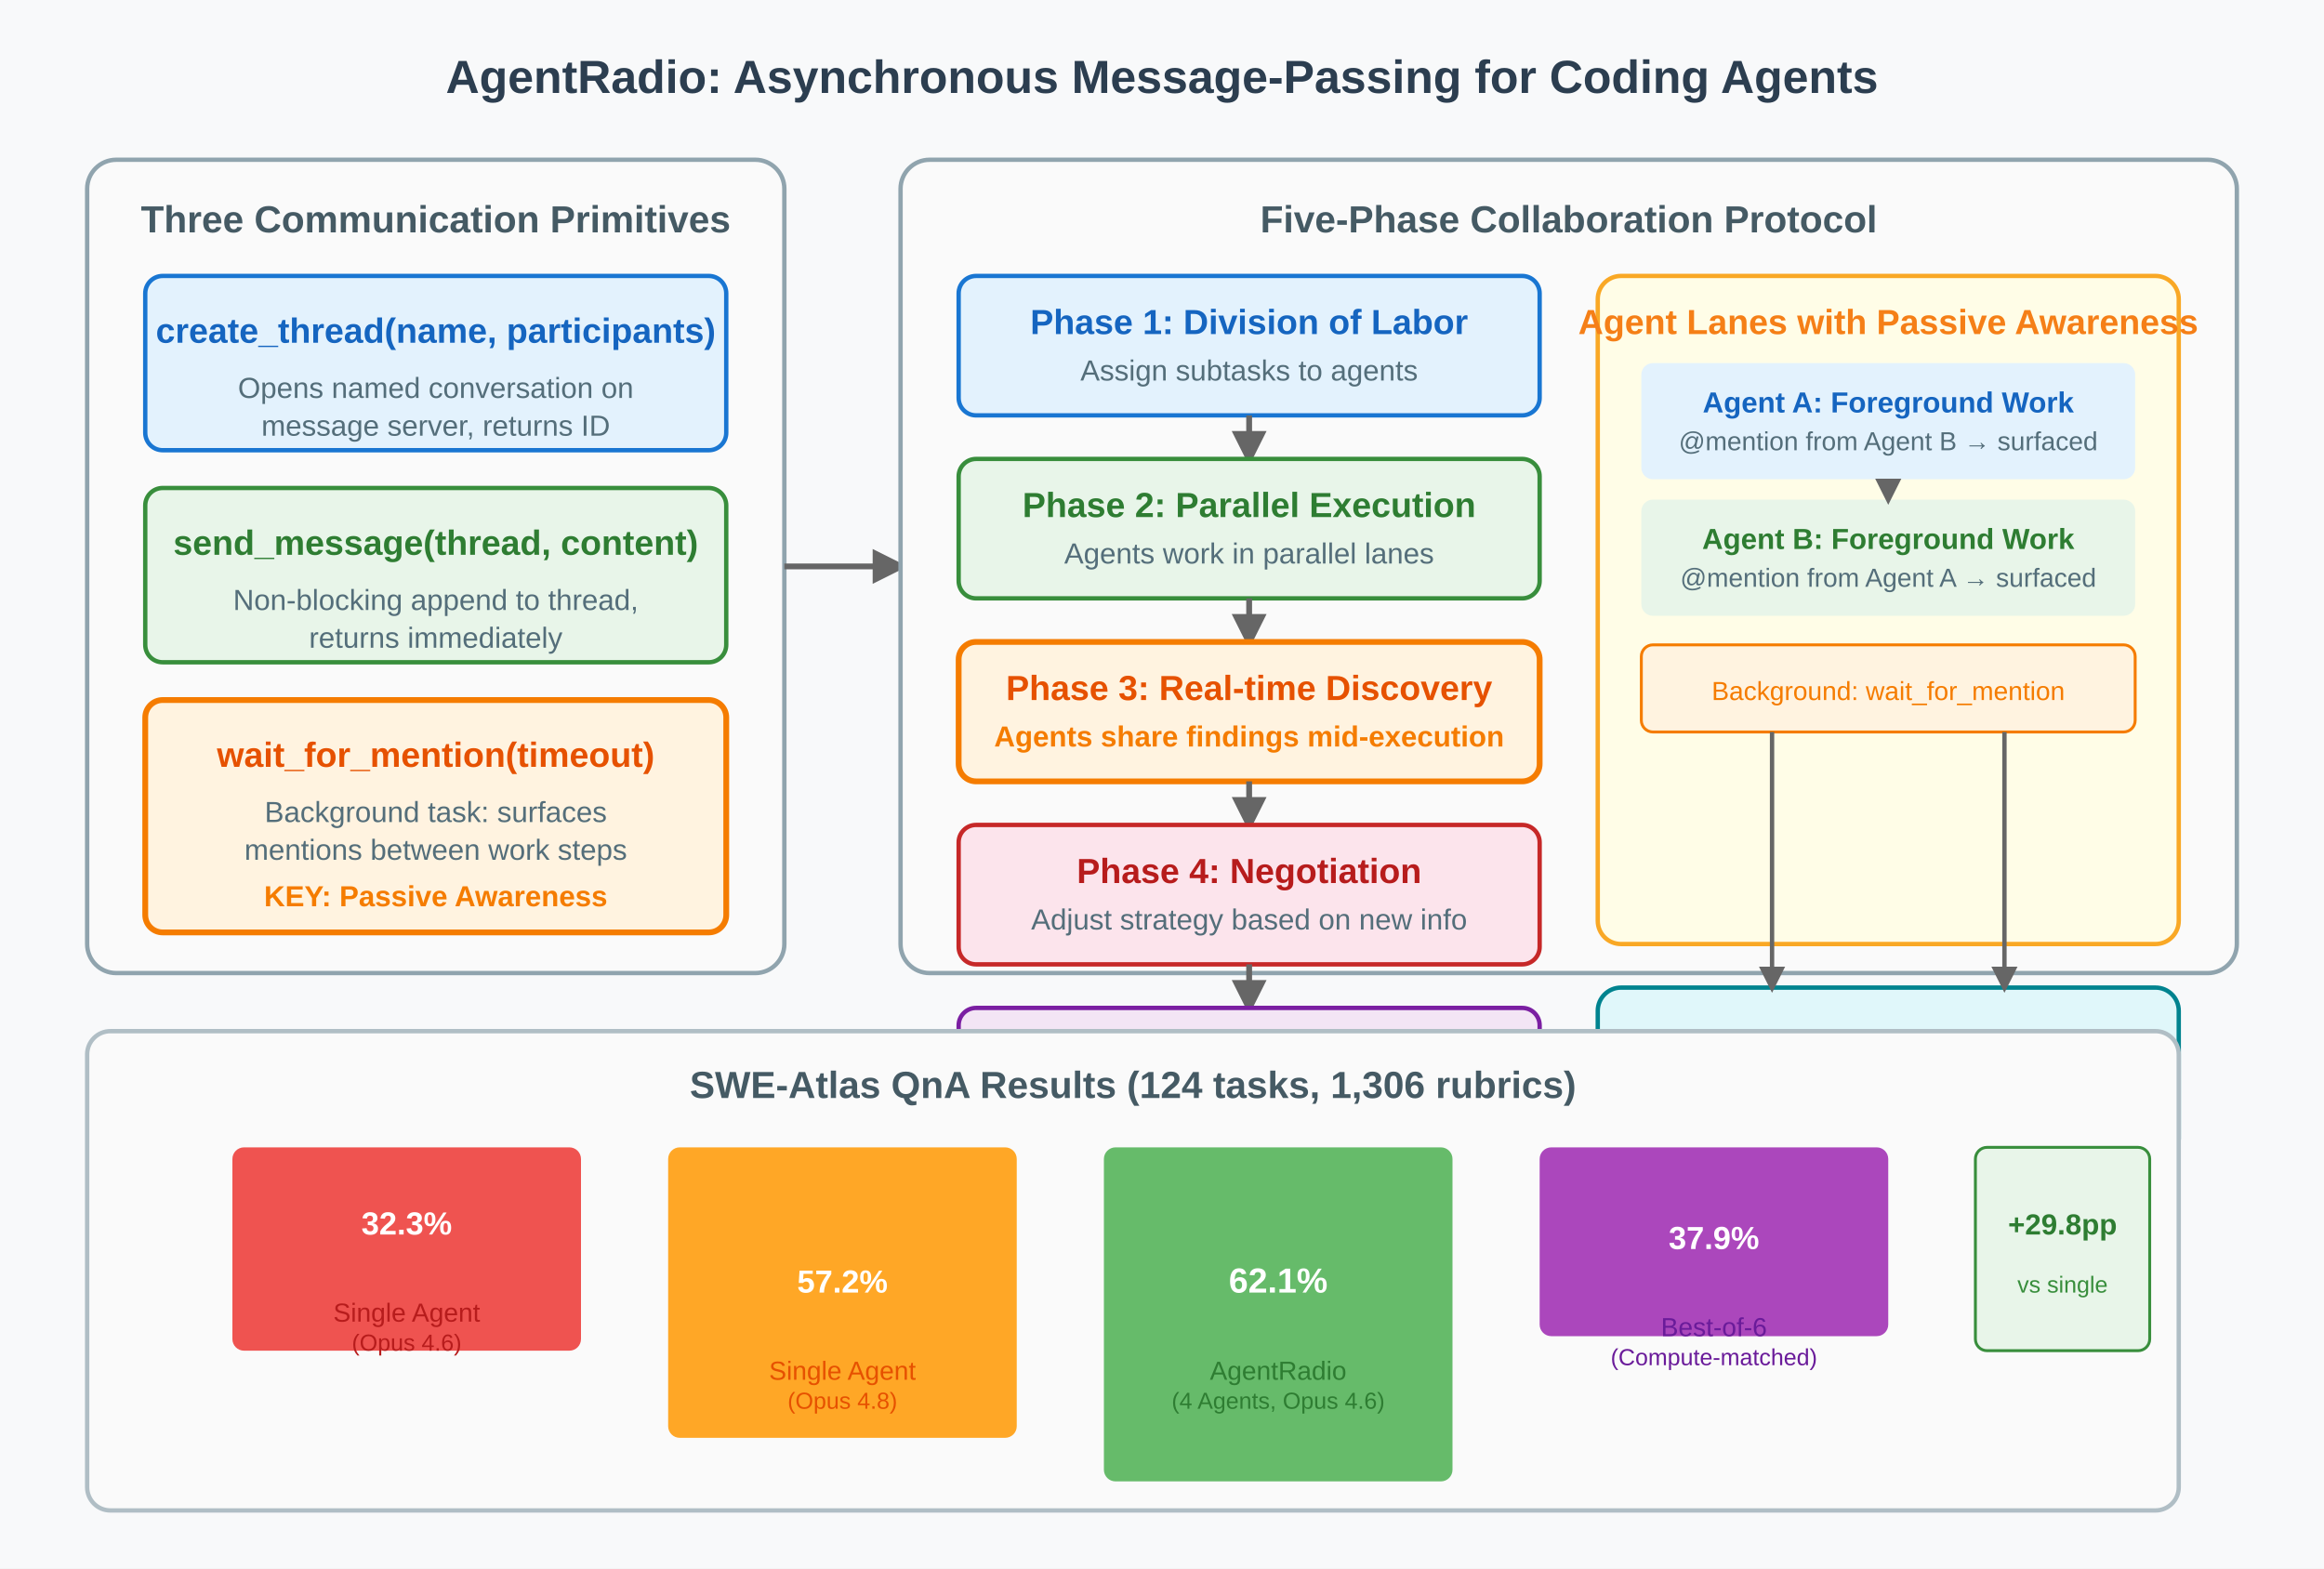
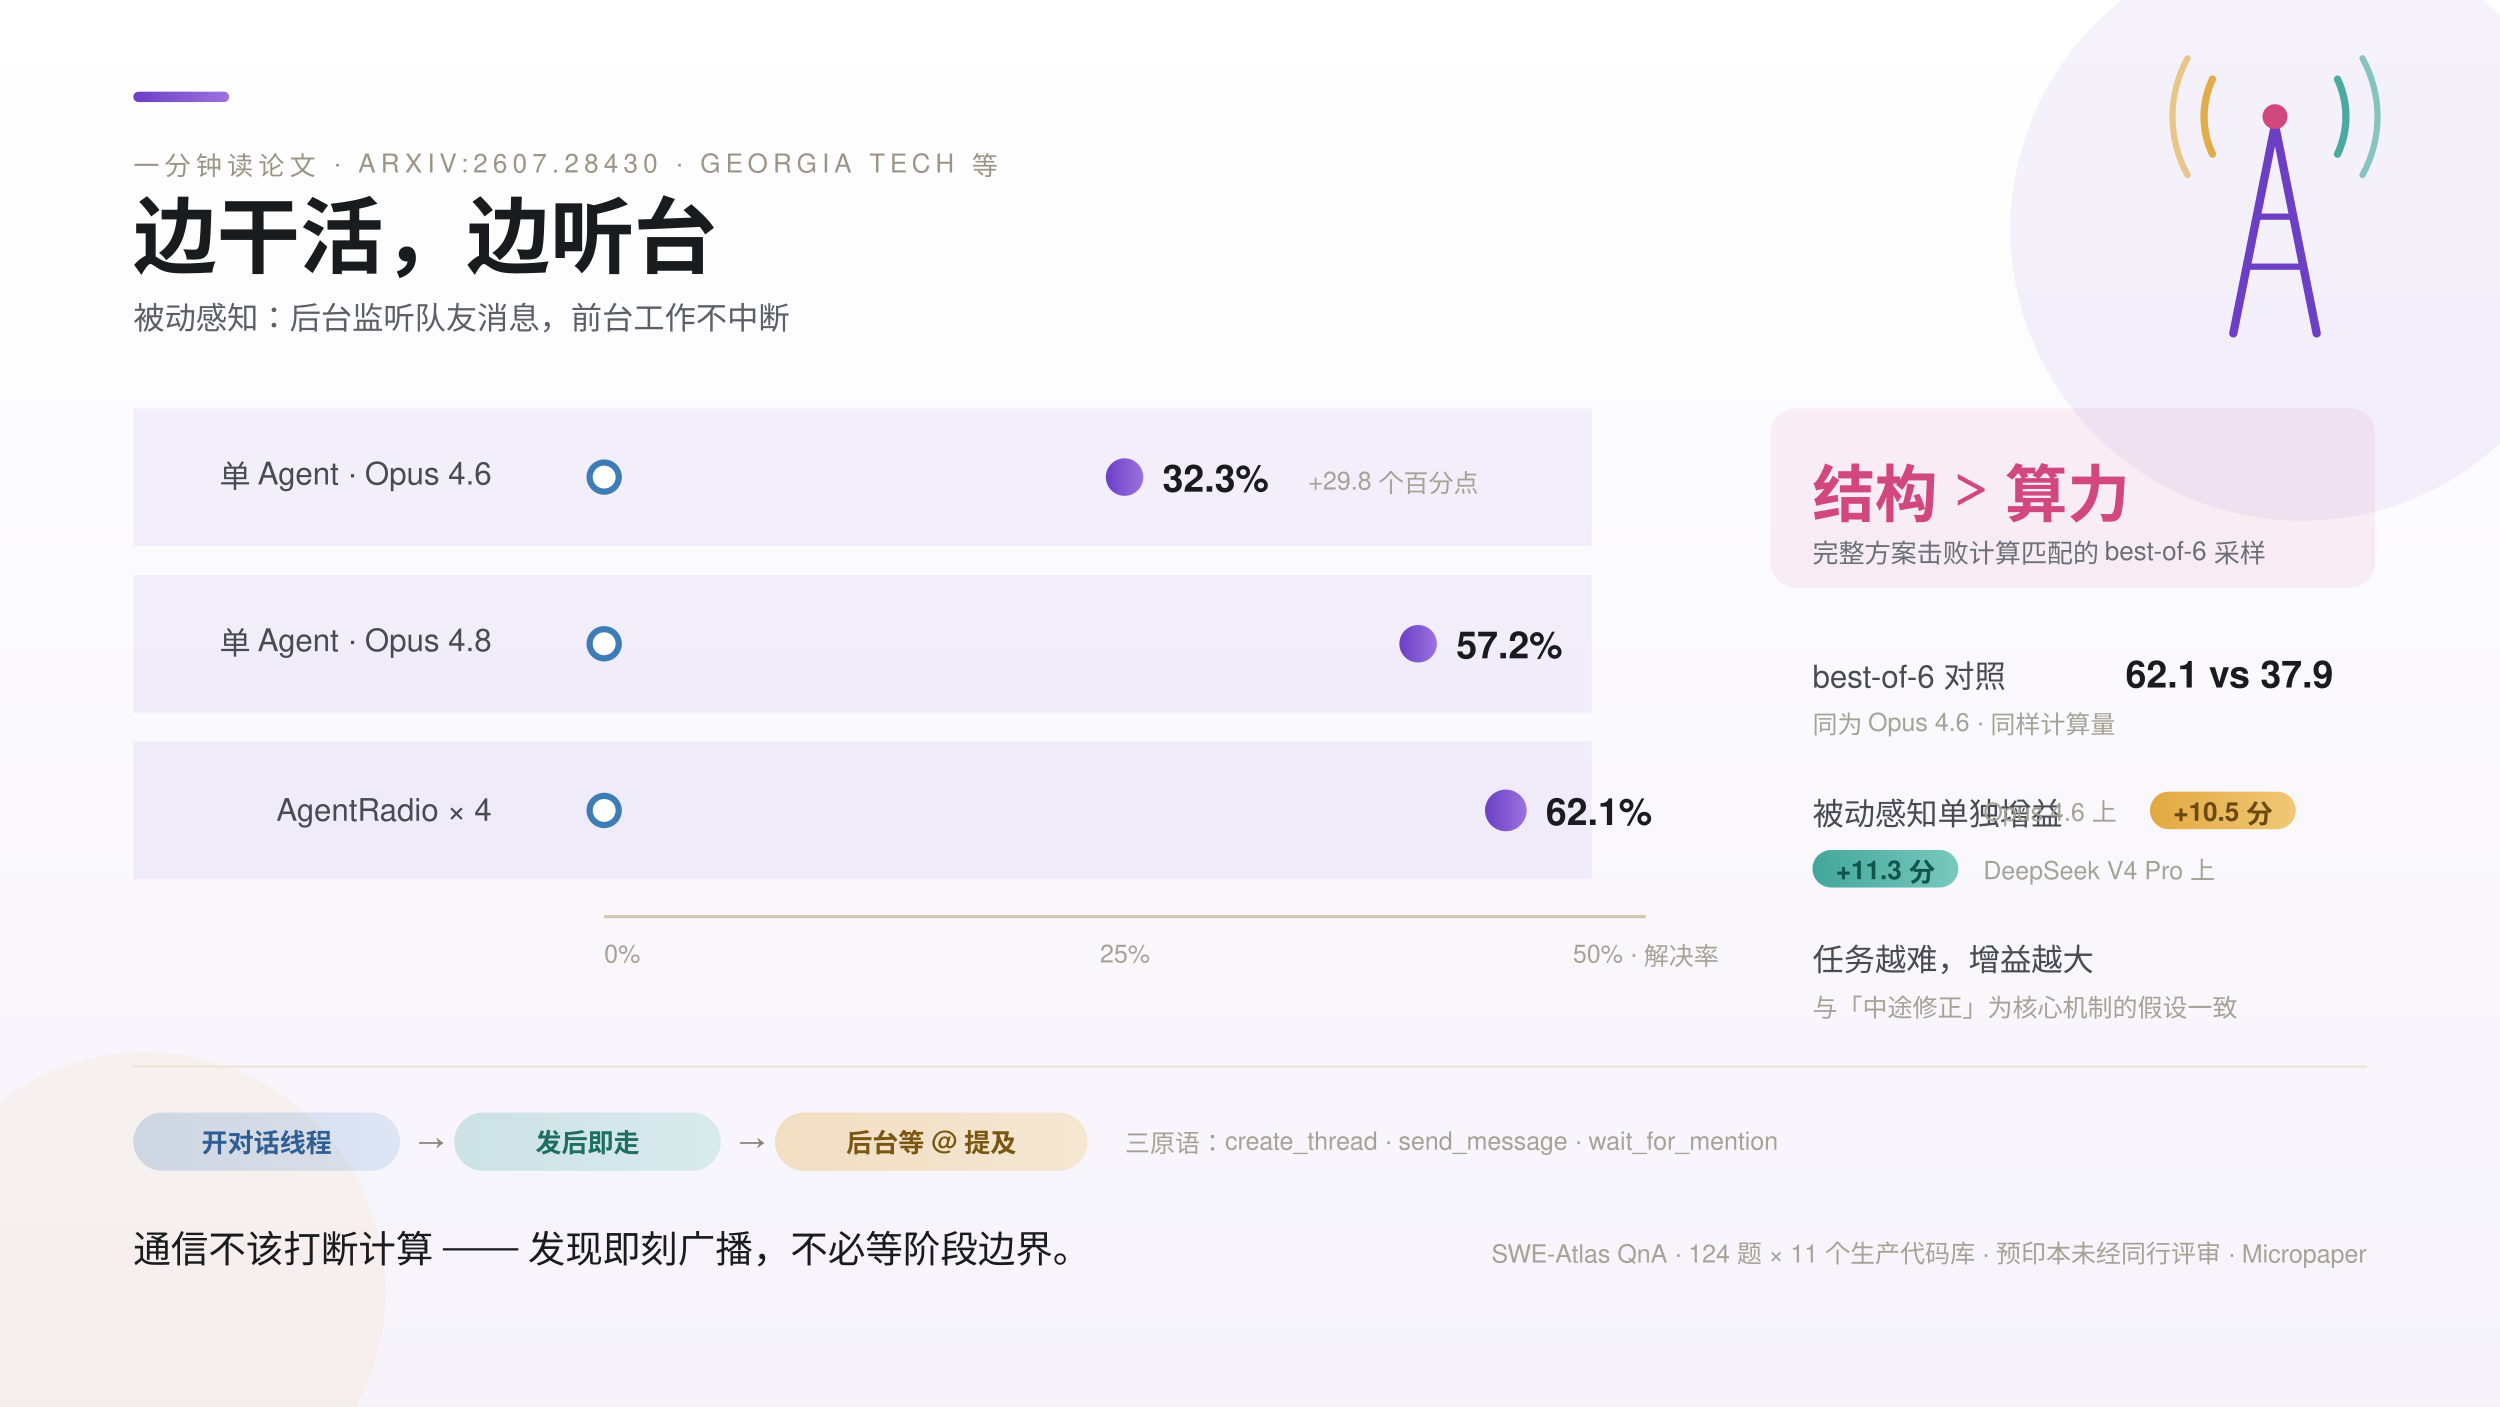
- <svg xmlns="http://www.w3.org/2000/svg" viewBox="0 0 800 540" font-family="Arial, sans-serif">
-   <rect width="800" height="540" fill="#f8f9fa" />
-   <text x="400" y="32" text-anchor="middle" font-size="16" font-weight="bold" fill="#2c3e50">AgentRadio: Asynchronous Message-Passing for Coding Agents</text>
-   <rect x="30" y="55" width="240" height="280" rx="10" fill="#fafafa" stroke="#90a4ae" stroke-width="1.5" />
-   <text x="150" y="80" text-anchor="middle" font-size="13" font-weight="bold" fill="#455a64">Three Communication Primitives</text>
-   <rect x="50" y="95" width="200" height="60" rx="6" fill="#e3f2fd" stroke="#1976d2" stroke-width="1.5" />
-   <text x="150" y="118" text-anchor="middle" font-size="12" font-weight="bold" fill="#1565c0">create_thread(name, participants)</text>
-   <text x="150" y="137" text-anchor="middle" font-size="10" fill="#546e7a">Opens named conversation on</text>
-   <text x="150" y="150" text-anchor="middle" font-size="10" fill="#546e7a">message server, returns ID</text>
-   <rect x="50" y="168" width="200" height="60" rx="6" fill="#e8f5e9" stroke="#388e3c" stroke-width="1.5" />
-   <text x="150" y="191" text-anchor="middle" font-size="12" font-weight="bold" fill="#2e7d32">send_message(thread, content)</text>
-   <text x="150" y="210" text-anchor="middle" font-size="10" fill="#546e7a">Non-blocking append to thread,</text>
-   <text x="150" y="223" text-anchor="middle" font-size="10" fill="#546e7a">returns immediately</text>
-   <rect x="50" y="241" width="200" height="80" rx="6" fill="#fff3e0" stroke="#f57c00" stroke-width="2" />
-   <text x="150" y="264" text-anchor="middle" font-size="12" font-weight="bold" fill="#e65100">wait_for_mention(timeout)</text>
-   <text x="150" y="283" text-anchor="middle" font-size="10" fill="#546e7a">Background task: surfaces</text>
-   <text x="150" y="296" text-anchor="middle" font-size="10" fill="#546e7a">mentions between work steps</text>
-   <text x="150" y="312" text-anchor="middle" font-size="10" fill="#f57c00" font-weight="bold">KEY: Passive Awareness</text>
-   <path d="M 270 195 L 310 195" stroke="#666" stroke-width="2" marker-end="url(#arrow)" />
-   <rect x="310" y="55" width="460" height="280" rx="10" fill="#fafafa" stroke="#90a4ae" stroke-width="1.5" />
-   <text x="540" y="80" text-anchor="middle" font-size="13" font-weight="bold" fill="#455a64">Five-Phase Collaboration Protocol</text>
-   <rect x="330" y="95" width="200" height="48" rx="6" fill="#e3f2fd" stroke="#1976d2" stroke-width="1.5" />
-   <text x="430" y="115" text-anchor="middle" font-size="12" font-weight="bold" fill="#1565c0">Phase 1: Division of Labor</text>
-   <text x="430" y="131" text-anchor="middle" font-size="10" fill="#546e7a">Assign subtasks to agents</text>
-   <path d="M 430 143 L 430 158" stroke="#666" stroke-width="2" marker-end="url(#arrow)" />
-   <rect x="330" y="158" width="200" height="48" rx="6" fill="#e8f5e9" stroke="#388e3c" stroke-width="1.5" />
-   <text x="430" y="178" text-anchor="middle" font-size="12" font-weight="bold" fill="#2e7d32">Phase 2: Parallel Execution</text>
-   <text x="430" y="194" text-anchor="middle" font-size="10" fill="#546e7a">Agents work in parallel lanes</text>
-   <path d="M 430 206 L 430 221" stroke="#666" stroke-width="2" marker-end="url(#arrow)" />
-   <rect x="330" y="221" width="200" height="48" rx="6" fill="#fff3e0" stroke="#f57c00" stroke-width="2" />
-   <text x="430" y="241" text-anchor="middle" font-size="12" font-weight="bold" fill="#e65100">Phase 3: Real-time Discovery</text>
-   <text x="430" y="257" text-anchor="middle" font-size="10" fill="#f57c00" font-weight="bold">Agents share findings mid-execution</text>
-   <path d="M 430 269 L 430 284" stroke="#666" stroke-width="2" marker-end="url(#arrow)" />
-   <rect x="330" y="284" width="200" height="48" rx="6" fill="#fce4ec" stroke="#c62828" stroke-width="1.5" />
-   <text x="430" y="304" text-anchor="middle" font-size="12" font-weight="bold" fill="#b71c1c">Phase 4: Negotiation</text>
-   <text x="430" y="320" text-anchor="middle" font-size="10" fill="#546e7a">Adjust strategy based on new info</text>
-   <path d="M 430 332 L 430 347" stroke="#666" stroke-width="2" marker-end="url(#arrow)" />
-   <rect x="330" y="347" width="200" height="48" rx="6" fill="#f3e5f5" stroke="#7b1fa2" stroke-width="1.5" />
-   <text x="430" y="367" text-anchor="middle" font-size="12" font-weight="bold" fill="#6a1b9a">Phase 5: Integration</text>
-   <text x="430" y="383" text-anchor="middle" font-size="10" fill="#546e7a">Aggregate and finalize results</text>
-   <rect x="550" y="95" width="200" height="230" rx="8" fill="#fffde7" stroke="#f9a825" stroke-width="1.5" />
-   <text x="650" y="115" text-anchor="middle" font-size="12" font-weight="bold" fill="#f57f17">Agent Lanes with Passive Awareness</text>
-   <rect x="565" y="125" width="170" height="40" rx="4" fill="#e3f2fd" />
-   <text x="650" y="142" text-anchor="middle" font-size="10" font-weight="bold" fill="#1565c0">Agent A: Foreground Work</text>
-   <text x="650" y="155" text-anchor="middle" font-size="9" fill="#546e7a">@mention from Agent B → surfaced</text>
-   <rect x="565" y="172" width="170" height="40" rx="4" fill="#e8f5e9" />
-   <text x="650" y="189" text-anchor="middle" font-size="10" font-weight="bold" fill="#2e7d32">Agent B: Foreground Work</text>
-   <text x="650" y="202" text-anchor="middle" font-size="9" fill="#546e7a">@mention from Agent A → surfaced</text>
-   <path d="M 650 165 L 650 172" stroke="#f57c00" stroke-width="1.5" marker-end="url(#arrow)" />
-   <rect x="565" y="222" width="170" height="30" rx="4" fill="#fff3e0" stroke="#f57c00" stroke-width="1" />
-   <text x="650" y="241" text-anchor="middle" font-size="9" fill="#f57c00">Background: wait_for_mention</text>
-   <rect x="550" y="340" width="200" height="60" rx="8" fill="#e0f7fa" stroke="#00838f" stroke-width="1.5" />
-   <text x="650" y="362" text-anchor="middle" font-size="11" font-weight="bold" fill="#006064">Message Server</text>
-   <text x="650" y="380" text-anchor="middle" font-size="9" fill="#00838f">Named threads + message routing</text>
-   <path d="M 610 252 L 610 340" stroke="#666" stroke-width="1.5" marker-end="url(#arrow)" />
-   <path d="M 690 252 L 690 340" stroke="#666" stroke-width="1.5" marker-end="url(#arrow)" />
-   <rect x="30" y="355" width="720" height="165" rx="8" fill="#fafafa" stroke="#b0bec5" stroke-width="1.5" />
-   <text x="390" y="378" text-anchor="middle" font-size="13" font-weight="bold" fill="#455a64">SWE-Atlas QnA Results (124 tasks, 1,306 rubrics)</text>
-   <rect x="80" y="395" width="120" height="70" rx="4" fill="#ef5350" />
-   <text x="140" y="425" text-anchor="middle" font-size="11" font-weight="bold" fill="white">32.3%</text>
-   <text x="140" y="455" text-anchor="middle" font-size="9" fill="#b71c1c">Single Agent</text>
-   <text x="140" y="465" text-anchor="middle" font-size="8" fill="#b71c1c">(Opus 4.6)</text>
-   <rect x="230" y="395" width="120" height="100" rx="4" fill="#ffa726" />
-   <text x="290" y="445" text-anchor="middle" font-size="11" font-weight="bold" fill="white">57.2%</text>
-   <text x="290" y="475" text-anchor="middle" font-size="9" fill="#e65100">Single Agent</text>
-   <text x="290" y="485" text-anchor="middle" font-size="8" fill="#e65100">(Opus 4.8)</text>
-   <rect x="380" y="395" width="120" height="115" rx="4" fill="#66bb6a" />
-   <text x="440" y="445" text-anchor="middle" font-size="12" font-weight="bold" fill="white">62.1%</text>
-   <text x="440" y="475" text-anchor="middle" font-size="9" fill="#2e7d32">AgentRadio</text>
-   <text x="440" y="485" text-anchor="middle" font-size="8" fill="#2e7d32">(4 Agents, Opus 4.6)</text>
-   <rect x="530" y="395" width="120" height="65" rx="4" fill="#ab47bc" />
-   <text x="590" y="430" text-anchor="middle" font-size="11" font-weight="bold" fill="white">37.9%</text>
-   <text x="590" y="460" text-anchor="middle" font-size="9" fill="#6a1b9a">Best-of-6</text>
-   <text x="590" y="470" text-anchor="middle" font-size="8" fill="#6a1b9a">(Compute-matched)</text>
-   <rect x="680" y="395" width="60" height="70" rx="4" fill="#e8f5e9" stroke="#388e3c" stroke-width="1" />
-   <text x="710" y="425" text-anchor="middle" font-size="10" font-weight="bold" fill="#2e7d32">+29.8pp</text>
-   <text x="710" y="445" text-anchor="middle" font-size="8" fill="#388e3c">vs single</text>
+ <svg xmlns="http://www.w3.org/2000/svg" width="1200" height="675" viewBox="0 0 1200 675" font-family="'PingFang SC','Helvetica Neue',Helvetica,'Microsoft YaHei',sans-serif">
  <defs>
-     <marker id="arrow" viewBox="0 0 10 10" refX="8" refY="5" markerWidth="6" markerHeight="6" orient="auto-start-reverse">
-       <path d="M 0 0 L 10 5 L 0 10 z" fill="#666" />
-     </marker>
+     <style>
+       .serif { font-family: 'Noto Serif SC','Songti SC','STSong',serif; }
+       .k { font-size: 12.5px; letter-spacing: 2.5px; fill: #9C9484; }
+       .rl { font-size: 15px; fill: #474C54; }
+       .val { font-size: 18px; font-weight: 700; fill: #1A1B1E; }
+       .b { font-size: 12px; fill: #A5A296; }
+       .chip { font-size: 12.5px; font-weight: 600; }
+     </style>
+     <linearGradient id="bg" x1="0" y1="0" x2="0" y2="1">
+       <stop offset="0" stop-color="#FFFFFF" />
+       <stop offset="1" stop-color="#F6F3FB" />
+     </linearGradient>
+     <linearGradient id="gViolet" x1="0" y1="0" x2="1" y2="0">
+       <stop offset="0" stop-color="#6C3FC5" />
+       <stop offset="1" stop-color="#9B72DF" />
+     </linearGradient>
+     <linearGradient id="gRose" x1="0" y1="0" x2="1" y2="0">
+       <stop offset="0" stop-color="#D1477E" />
+       <stop offset="1" stop-color="#E87BA4" />
+     </linearGradient>
+     <linearGradient id="gAmber" x1="0" y1="0" x2="1" y2="0">
+       <stop offset="0" stop-color="#DFA02C" />
+       <stop offset="1" stop-color="#EFC368" />
+     </linearGradient>
+     <linearGradient id="gTeal" x1="0" y1="0" x2="1" y2="0">
+       <stop offset="0" stop-color="#2E9E8F" />
+       <stop offset="1" stop-color="#6BC4B7" />
+     </linearGradient>
+     <linearGradient id="gSky" x1="0" y1="0" x2="1" y2="0">
+       <stop offset="0" stop-color="#3E7CB8" />
+       <stop offset="1" stop-color="#7CAAD8" />
+     </linearGradient>
  </defs>
+   <rect width="1200" height="675" fill="url(#bg)" />
+   <circle cx="1105" cy="110" r="140" fill="#6C3FC5" opacity="0.07" />
+   <circle cx="70" cy="620" r="115" fill="#DFA02C" opacity="0.07" />
+   <rect x="64" y="44" width="46" height="5" rx="2.5" fill="url(#gViolet)" />
+   <text class="k" x="64" y="84">一分钟读论文 · ARXIV:2607.28430 · GEORGIA TECH 等</text>
+   <text class="serif" x="64" y="128" font-size="40" font-weight="700" fill="#1A1B1E">边干活，边听台</text>
+   <text x="64" y="158" font-size="15" fill="#5B6068">被动感知：后台监听队友消息，前台工作不中断</text>
+   <g>
+     <path d="M 1092 60 L 1072 160 M 1092 60 L 1112 160" stroke="#6C3FC5" stroke-width="4" stroke-linecap="round" />
+     <line x1="1079" y1="128" x2="1105" y2="128" stroke="#6C3FC5" stroke-width="3" />
+     <line x1="1083" y1="104" x2="1101" y2="104" stroke="#6C3FC5" stroke-width="3" />
+     <circle cx="1092" cy="56" r="6" fill="#D1477E" />
+     <path d="M 1062 74 a 42 42 0 0 1 0 -36" fill="none" stroke="#DFA02C" stroke-width="3.5" stroke-linecap="round" opacity="0.85" />
+     <path d="M 1050 84 a 58 58 0 0 1 0 -56" fill="none" stroke="#DFA02C" stroke-width="3" stroke-linecap="round" opacity="0.55" />
+     <path d="M 1122 74 a 42 42 0 0 0 0 -36" fill="none" stroke="#2E9E8F" stroke-width="3.5" stroke-linecap="round" opacity="0.85" />
+     <path d="M 1134 84 a 58 58 0 0 0 0 -56" fill="none" stroke="#2E9E8F" stroke-width="3" stroke-linecap="round" opacity="0.55" />
+   </g>
+   <g>
+     <rect x="64" y="196" width="700" height="66" fill="#6C3FC5" opacity="0.07" />
+     <rect x="64" y="276" width="700" height="66" fill="#6C3FC5" opacity="0.07" />
+     <rect x="64" y="356" width="700" height="66" fill="#6C3FC5" opacity="0.07" />
+     <text class="rl" x="236" y="234" text-anchor="end">单 Agent · Opus 4.6</text>
+     <line x1="290" y1="229" x2="539.8" y2="229" stroke="url(#gViolet)" stroke-width="3" />
+     <circle cx="290" cy="229" r="7" fill="#FFFFFF" stroke="#3E7CB8" stroke-width="3" />
+     <circle cx="539.8" cy="229" r="9" fill="url(#gViolet)" />
+     <text class="val" x="558" y="236" fill="#6C3FC5">32.3%</text>
+     <text class="b" x="628" y="235">+29.8 个百分点</text>
+     <text class="rl" x="236" y="314" text-anchor="end">单 Agent · Opus 4.8</text>
+     <line x1="290" y1="309" x2="680.7" y2="309" stroke="url(#gViolet)" stroke-width="3" />
+     <circle cx="290" cy="309" r="7" fill="#FFFFFF" stroke="#3E7CB8" stroke-width="3" />
+     <circle cx="680.7" cy="309" r="9" fill="url(#gViolet)" />
+     <text class="val" x="699" y="316" fill="#6C3FC5">57.2%</text>
+     <text class="rl" x="236" y="394" text-anchor="end">AgentRadio × 4</text>
+     <line x1="290" y1="389" x2="722.8" y2="389" stroke="url(#gViolet)" stroke-width="3.5" />
+     <circle cx="290" cy="389" r="7" fill="#FFFFFF" stroke="#3E7CB8" stroke-width="3" />
+     <circle cx="722.8" cy="389" r="10" fill="url(#gViolet)" />
+     <text class="val" x="742" y="396" fill="#6C3FC5">62.1%</text>
+     <line x1="290" y1="440" x2="790" y2="440" stroke="#CFC7B2" stroke-width="1.5" />
+     <text class="b" x="290" y="462">0%</text>
+     <text class="b" x="540" y="462" text-anchor="middle">25%</text>
+     <text class="b" x="790" y="462" text-anchor="middle">50% · 解决率</text>
+   </g>
+   <g>
+     <rect x="850" y="196" width="290" height="86" rx="12" fill="#D1477E" opacity="0.08" />
+     <text class="serif" x="870" y="248" font-size="30" font-weight="700" fill="#D1477E">结构 &gt; 算力</text>
+     <text x="870" y="270" font-size="12.5" fill="#6B7078">完整方案击败计算匹配的 best-of-6 采样</text>
+     <text class="rl" x="870" y="330">best-of-6 对照</text>
+     <text class="val" x="1120" y="330" text-anchor="end" fill="#6C3FC5">62.1 vs 37.9</text>
+     <text class="b" x="870" y="352">同为 Opus 4.6 · 同样计算量</text>
+     <text class="rl" x="870" y="396">被动感知单独增益</text>
+     <rect x="1032" y="380" width="70" height="18" rx="9" fill="url(#gAmber)" opacity="0.9" />
+     <text x="1067" y="394" text-anchor="middle" class="chip" fill="#6B4A0E">+10.5 分</text>
+     <rect x="870" y="408" width="70" height="18" rx="9" fill="url(#gTeal)" opacity="0.9" />
+     <text x="905" y="422" text-anchor="middle" class="chip" fill="#12554B">+11.3 分</text>
+     <text class="b" x="952" y="394">Opus 4.6 上</text>
+     <text class="b" x="952" y="422">DeepSeek V4 Pro 上</text>
+     <text class="rl" x="870" y="466">任务越难，增益越大</text>
+     <text class="b" x="870" y="488">与「中途修正」为核心机制的假设一致</text>
+   </g>
+   <line x1="64" y1="512" x2="1136" y2="512" stroke="#EBE5D6" />
+   <g>
+     <rect x="64" y="534" width="128" height="28" rx="14" fill="url(#gSky)" opacity="0.22" />
+     <text x="128" y="553" text-anchor="middle" class="chip" fill="#2E5E93">开对话线程</text>
+     <text x="200" y="553" fill="#8B8574" font-size="14">→</text>
+     <rect x="218" y="534" width="128" height="28" rx="14" fill="url(#gTeal)" opacity="0.22" />
+     <text x="282" y="553" text-anchor="middle" class="chip" fill="#1E6E62">发后即走</text>
+     <text x="354" y="553" fill="#8B8574" font-size="14">→</text>
+     <rect x="372" y="534" width="150" height="28" rx="14" fill="url(#gAmber)" opacity="0.28" />
+     <text x="447" y="553" text-anchor="middle" class="chip" fill="#7A5610">后台等 @ 提及</text>
+     <text class="b" x="540" y="553">三原语：create_thread · send_message · wait_for_mention</text>
+   </g>
+   <text class="serif" x="64" y="606" font-size="18" fill="#1A1B1E">通信不该打断计算 —— 发现即刻广播，不必等阶段边界。</text>
+   <text class="b" x="1136" y="606" text-anchor="end">SWE-Atlas QnA · 124 题 × 11 个生产代码库 · 预印本未经同行评审 · Micropaper</text>
</svg>
